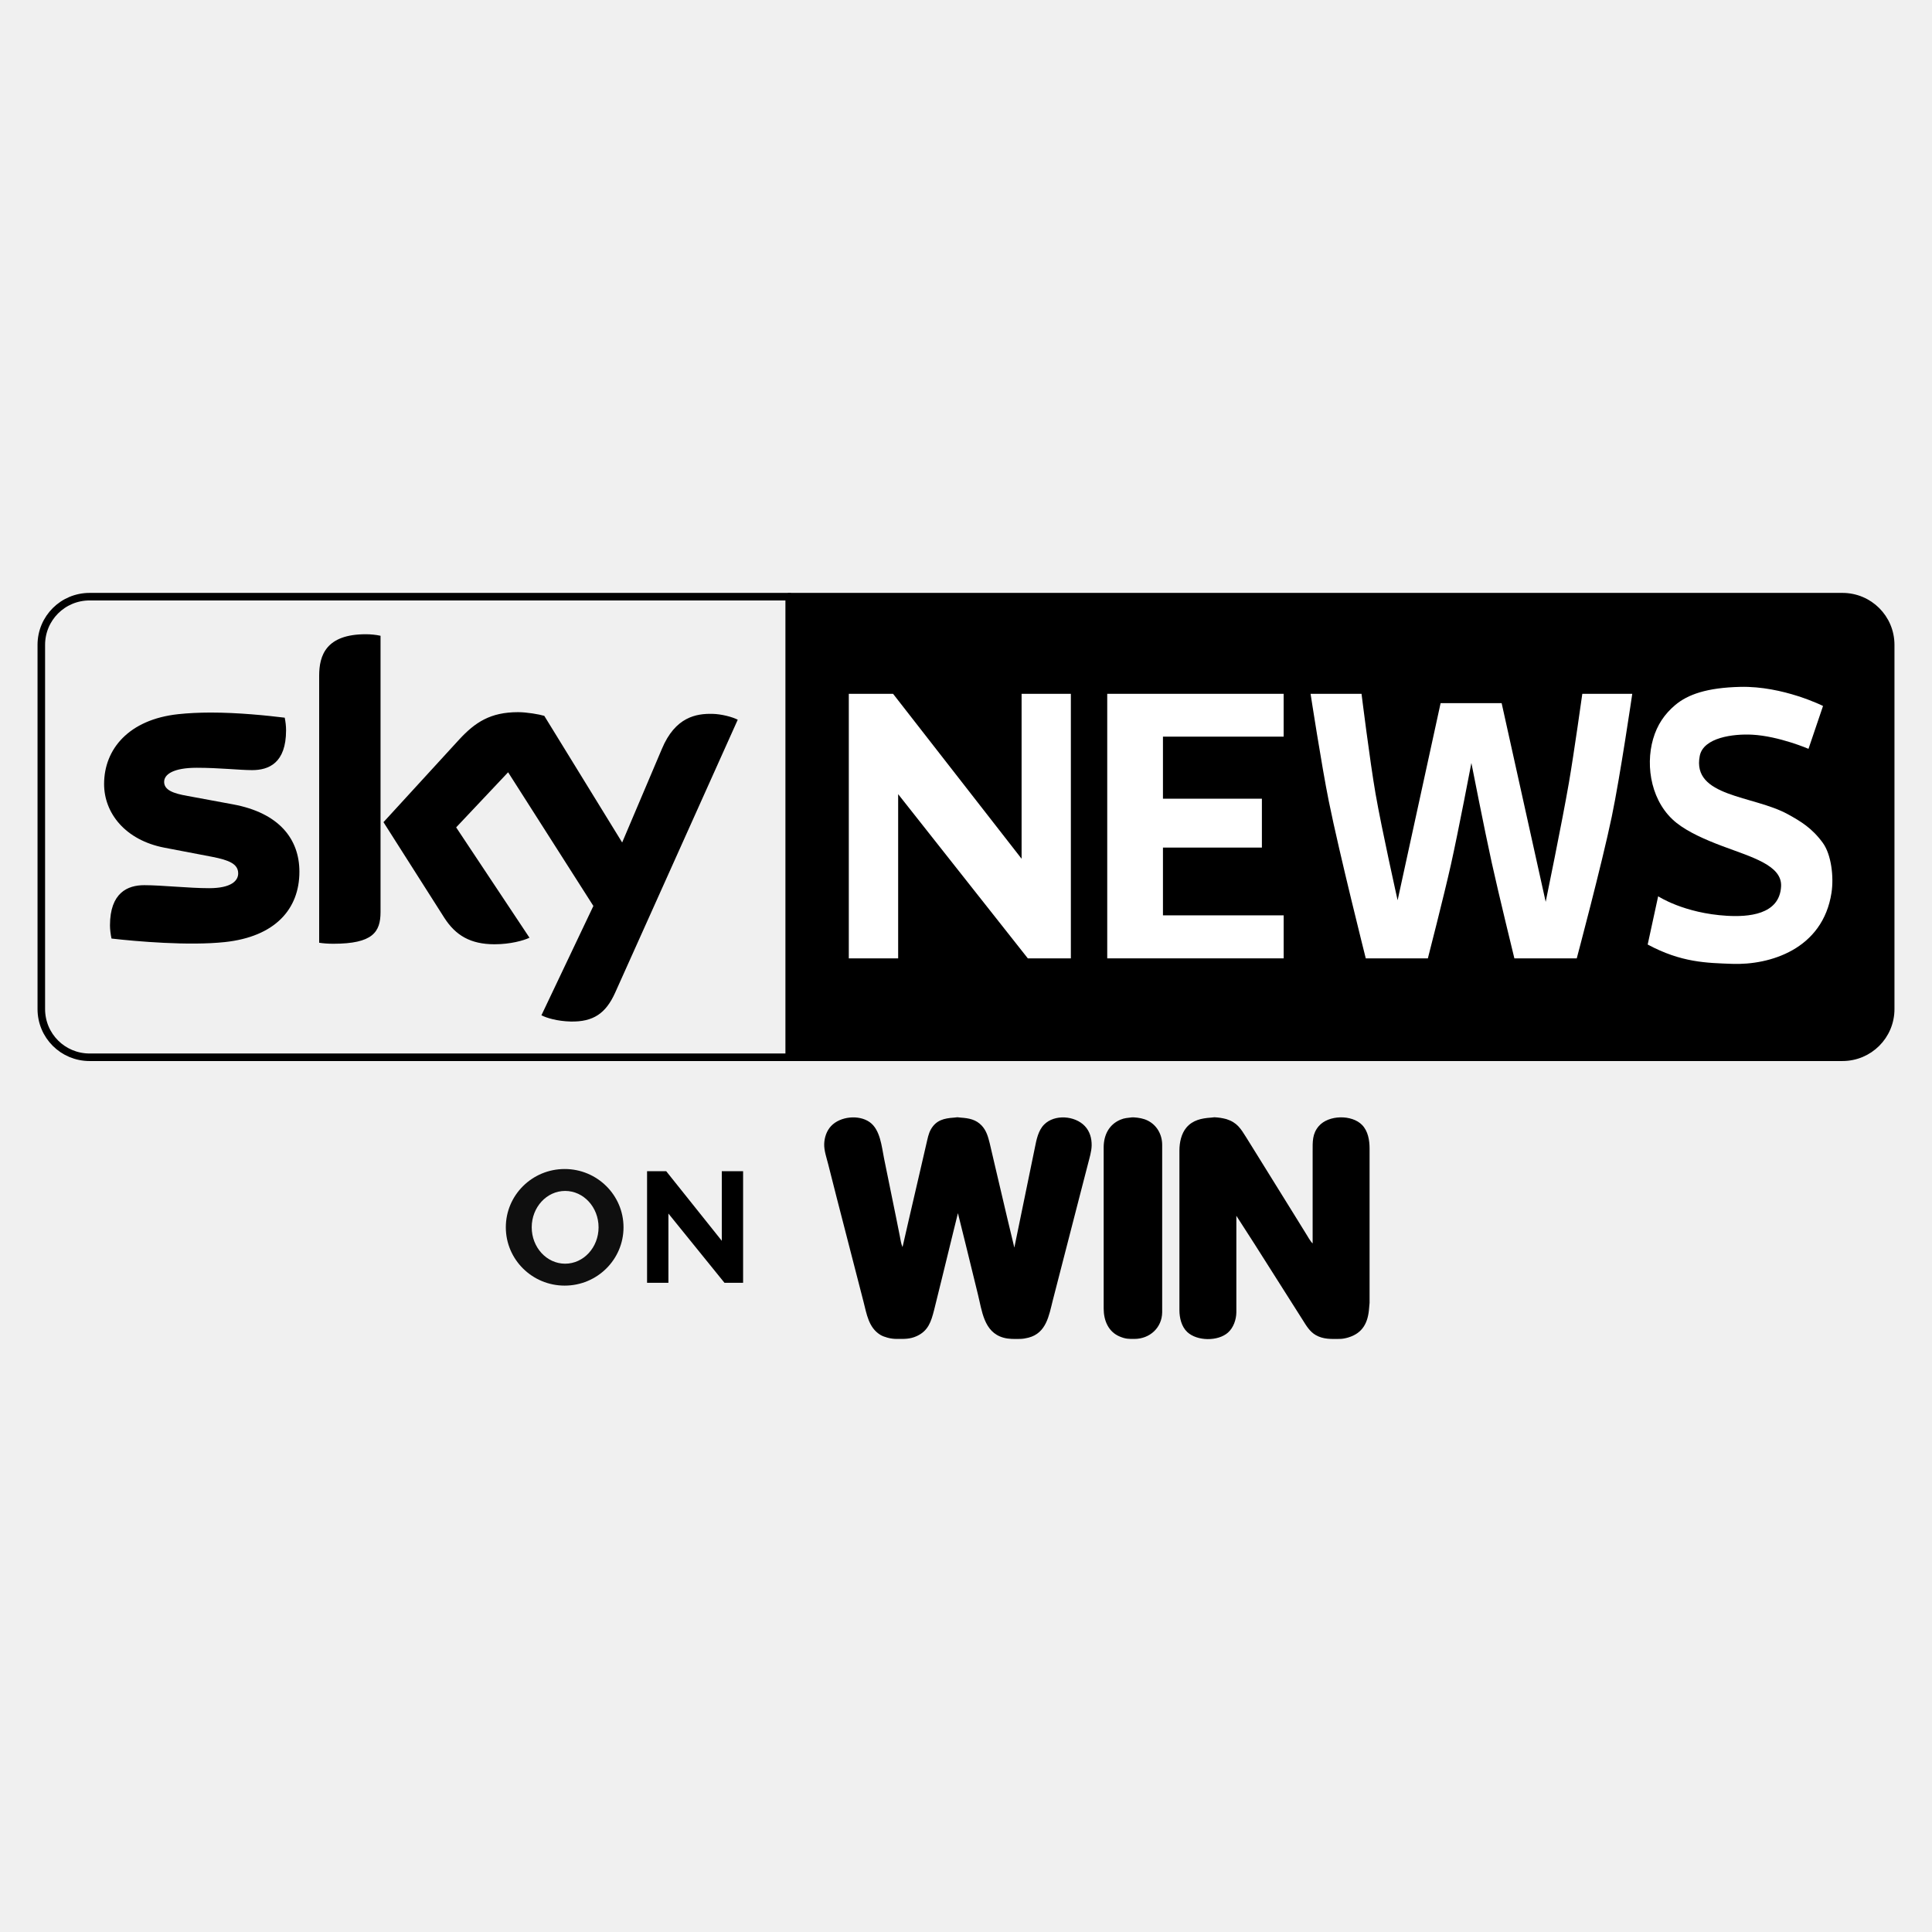
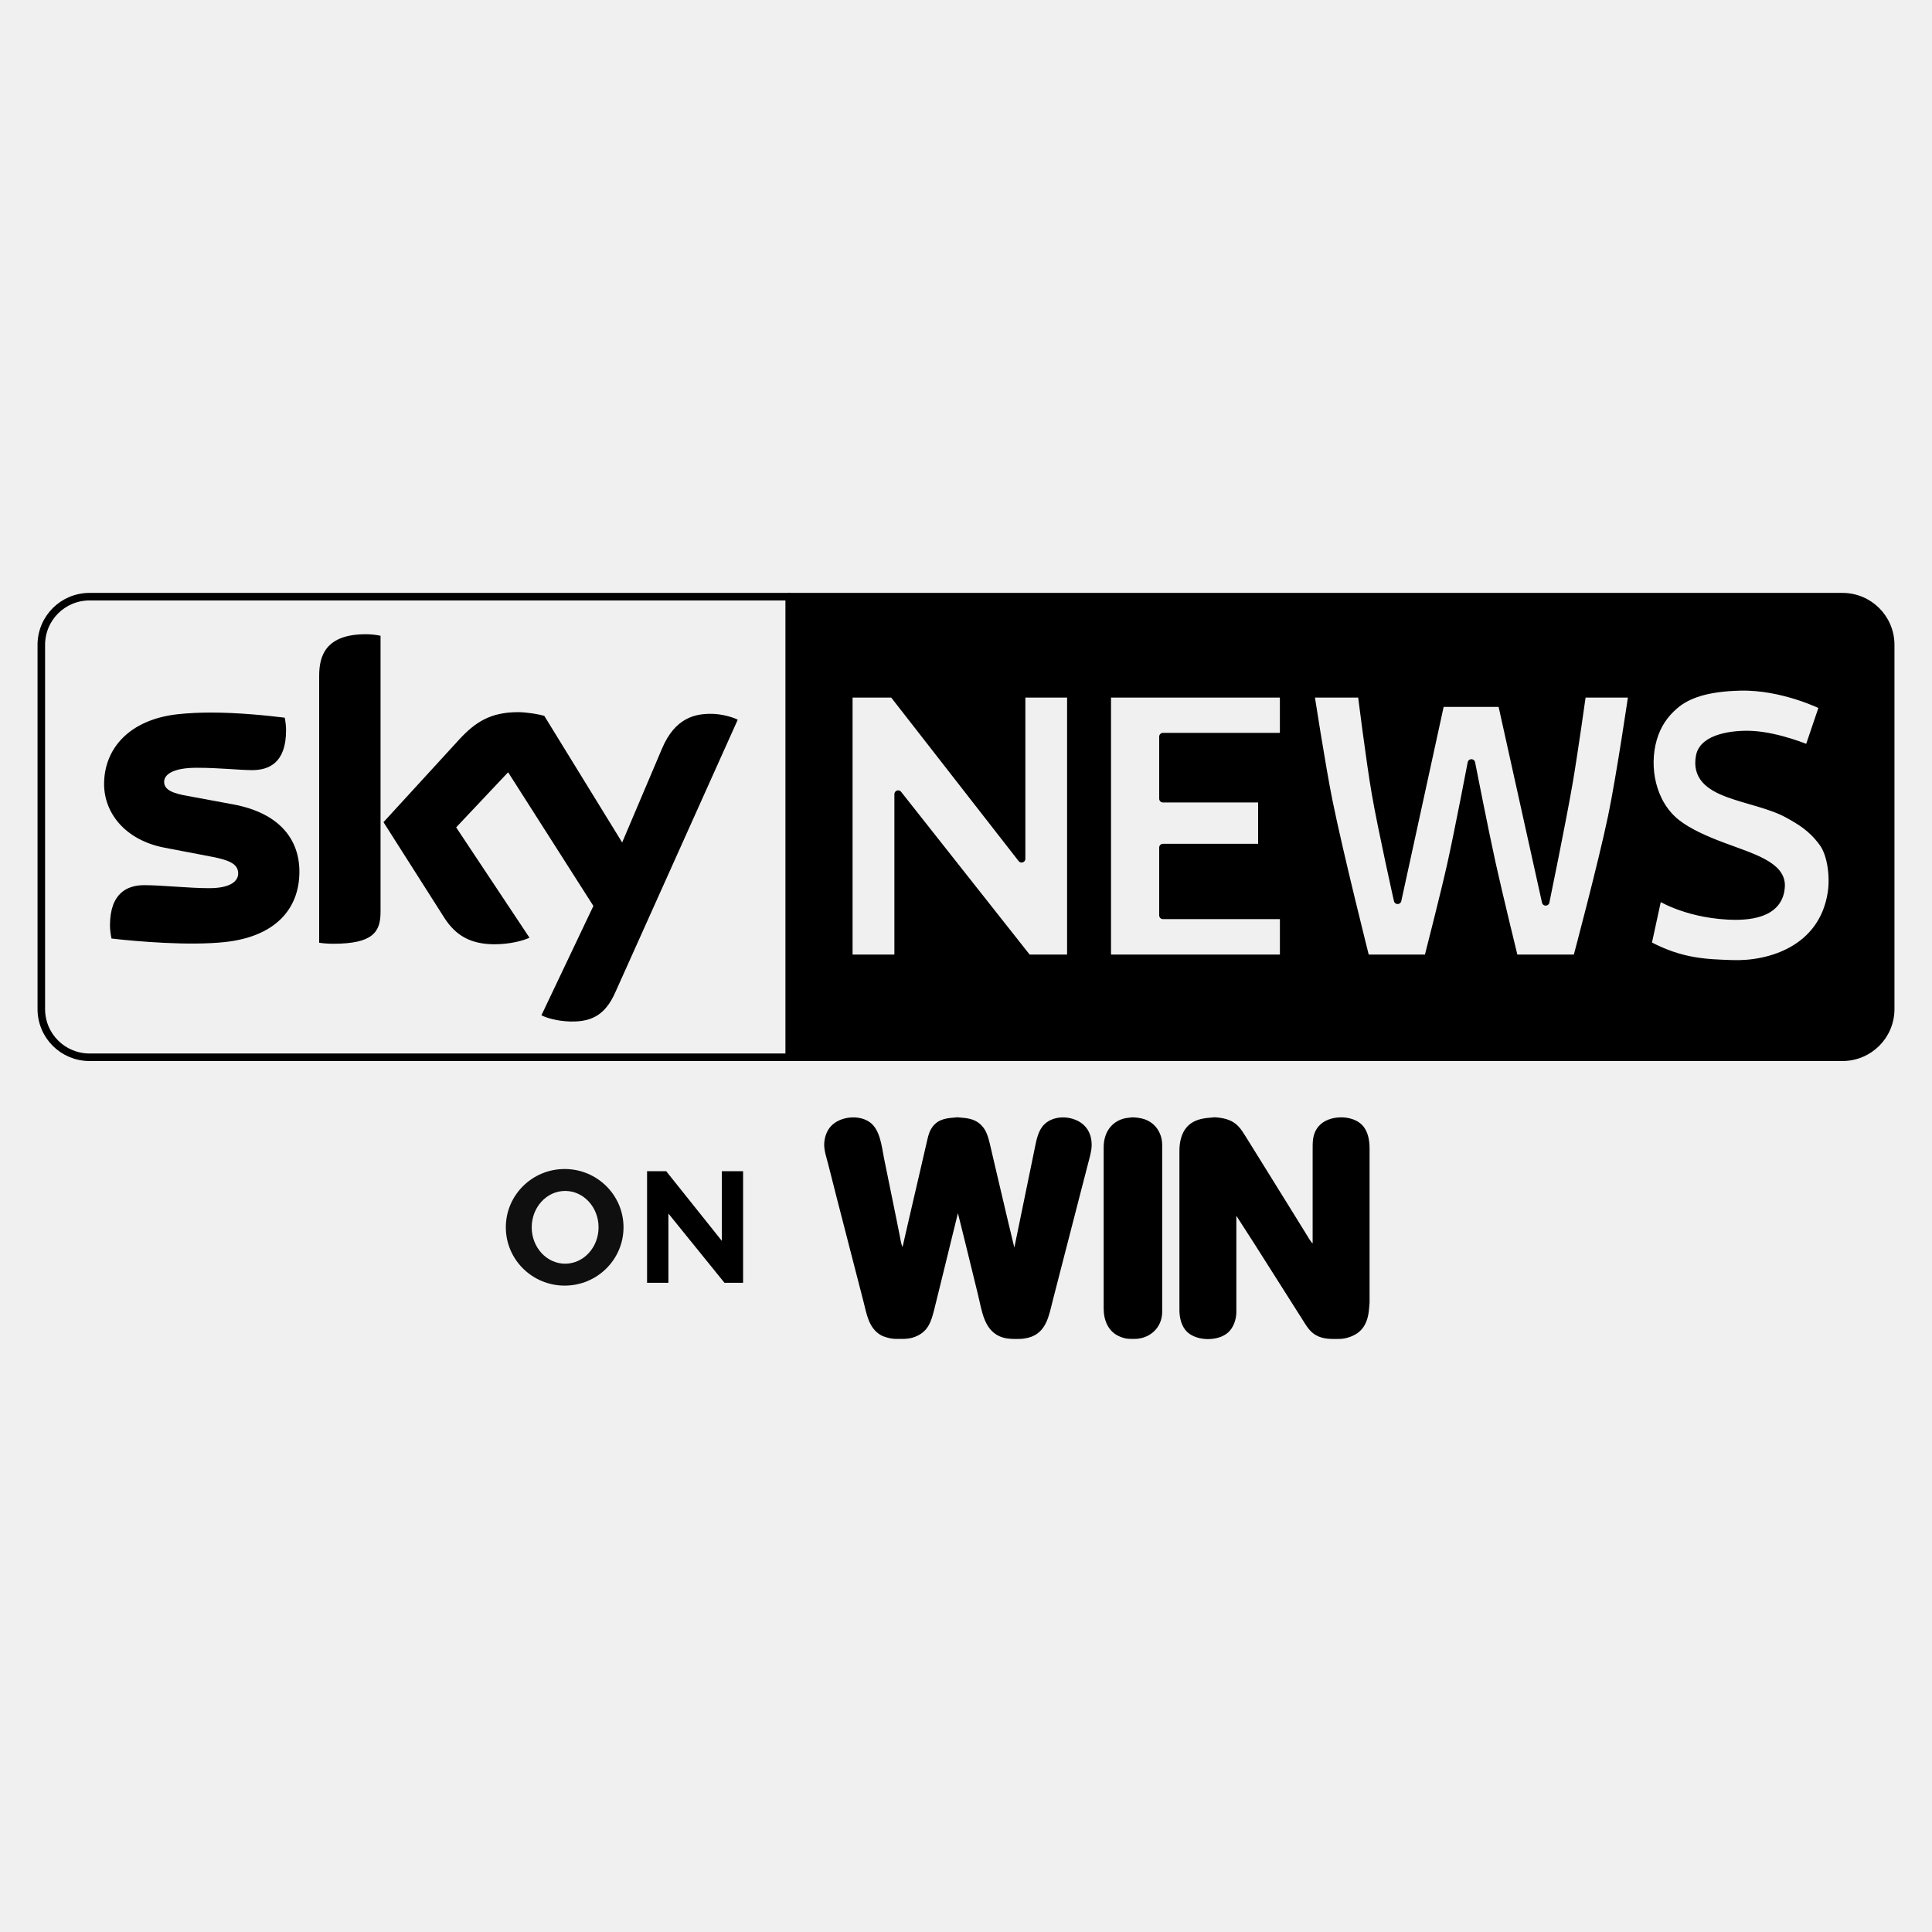
<svg xmlns="http://www.w3.org/2000/svg" id="svg4" version="1.1" width="512" height="512">
  <defs id="defs8" />
-   <g style="stroke-width:1.418" id="g950" transform="matrix(0.7057439,0,0,0.7048516,-105.4891,58.93447)">
-     <path style="opacity:1;fill:#000000;fill-opacity:1;stroke:#000000;stroke-width:2.836;stroke-linecap:round;stroke-linejoin:round;stroke-miterlimit:4;stroke-dasharray:none;stroke-opacity:1" d="m 445.891,313.898 h 395.408 c 10.048,0 18.137,-8.089 18.137,-18.137 V 158.861 c 0,-10.048 -8.089,-18.137 -18.137,-18.137 H 445.891 Z" id="path933" />
-     <path style="opacity:1;fill:none;fill-opacity:1;stroke:#000000;stroke-width:2.836;stroke-linecap:round;stroke-linejoin:round;stroke-miterlimit:4;stroke-dasharray:none;stroke-opacity:1" d="M 445.891,313.898 V 140.725 H 183.119 c -10.048,0 -18.135,8.089 -18.135,18.137 v 136.9 c 0,10.048 8.087,18.137 18.135,18.137 z" id="rect928" />
-     <g transform="matrix(0.08374096,0,0,0.08374096,163.3041,5.571088)" id="g868" style="fill:#ffffff;stroke-width:16.931">
-       <path id="path848" d="m 3640.978,2050.084 v 1187.769 h 221.299 v -737.229 l 581.437,737.229 h 192.966 V 2050.084 h -220.895 v 740.589 l -576.359,-740.589 z" style="fill:#ffffff;stroke:none;stroke-width:16.931px;stroke-linecap:butt;stroke-linejoin:miter;stroke-opacity:1" />
-       <path id="path850" d="m 4799.822,2050.084 v 1187.769 h 791.162 v -193.105 h -541.321 v -304.293 h 443.627 V 2521.044 H 5049.663 V 2242.376 H 5590.86 v -192.291 z" style="fill:#ffffff;stroke:none;stroke-width:16.931px;stroke-linecap:butt;stroke-linejoin:miter;stroke-opacity:1" />
-       <path id="path858" d="m 5711.626,2050.084 c 0,0 49.475,322.735 81.792,482.695 47.81,236.647 165.712,705.074 165.712,705.074 h 278.442 c 0,0 71.85,-279.795 103.316,-420.737 33.821,-151.492 91.831,-456.519 91.831,-456.519 0,0 58.508,298.76 91.212,447.408 31.635,143.788 101.555,429.848 101.555,429.848 h 279.716 c 0,0 112.344,-421.737 157.012,-636.28 37.931,-182.188 91.885,-551.489 91.885,-551.489 h -223.994 c 0,0 -37.288,267.067 -60.21,399.91 -30.843,178.743 -103.999,534.123 -103.999,534.123 l -197.527,-892.144 h -273.682 l -192.767,885.005 c 0,0 -71.15,-317.932 -98.96,-478.373 -25.783,-148.75 -62.87,-448.52 -62.87,-448.52 z" style="opacity:1;fill:#ffffff;stroke:none;stroke-width:16.931px;stroke-linecap:butt;stroke-linejoin:miter;stroke-opacity:1" />
-       <path id="path860" d="m 7944.363,2297.061 65.142,-192.398 c 0,0 -179.154,-90.312 -371.161,-85.724 -148.964,3.56 -235.472,33.801 -292.262,82.055 -47.06,39.986 -80.142,88.057 -98.593,152.134 -36.141,125.515 -6.512,288.47 106.046,377.221 52.445,41.353 128.511,74.861 204.283,103.379 131.837,49.62 268.245,86.278 263.651,180.543 -6.321,129.681 -150.646,137.787 -242.131,132.504 -193.603,-11.181 -309.125,-87.683 -309.125,-87.683 l -46.963,216.637 c 151.043,81.413 264.872,82.562 378.216,86.796 168.648,6.298 407.187,-64.908 446.097,-319.653 10.809,-70.764 -0.783,-171.105 -39.067,-223.64 -48.227,-66.18 -98.388,-96.276 -156.361,-128.27 -155.313,-85.715 -431.505,-76.792 -395.4,-262.085 16.144,-82.852 151.153,-99.759 235.444,-95.258 119.505,6.381 252.184,63.444 252.184,63.444 z" style="opacity:1;fill:#ffffff;stroke:none;stroke-width:16.931px;stroke-linecap:butt;stroke-linejoin:miter;stroke-opacity:1" />
-     </g>
-     <path style="fill:#000000;stroke:none;stroke-width:1.512" d="m 216.291,184.912 c 3.918,-0.427 8.086,-0.604 12.238,-0.618 10.603,0 21.192,1.119 27.863,1.929 0.309,1.59 0.501,3.092 0.501,4.741 0,12.322 -6.495,14.973 -12.754,14.973 -4.801,0 -12.253,-0.883 -20.78,-0.883 -8.644,0 -12.252,2.4 -12.252,5.301 0,3.092 3.416,4.358 8.851,5.301 0,0 16.994,3.151 16.994,3.151 17.436,3.225 24.947,13.132 24.947,25.324 0,14.148 -9.219,24.44 -27.98,26.457 -13.578,1.458 -33.223,-0.25 -42.575,-1.325 -0.324,-1.502 -0.574,-3.401 -0.574,-4.918 0,-12.324 6.642,-15.164 12.901,-15.149 6.509,0 16.729,1.132 24.313,1.132 8.394,0 10.927,-2.84 10.927,-5.549 0,-3.548 -3.342,-4.991 -9.852,-6.258 0,0 -17.819,-3.416 -17.819,-3.416 -14.786,-2.842 -22.679,-13.059 -22.679,-23.925 0,-13.207 9.351,-24.249 27.729,-26.266 m 105.605,9.526 c 6.009,-6.508 11.751,-10.292 22.105,-10.292 3.342,0 7.952,0.81 9.852,1.384 0,0 29.247,47.614 29.247,47.614 0,0 14.902,-35.159 14.902,-35.159 5.052,-12.131 13.019,-13.324 18.954,-13.206 3.416,0.059 7.643,1.193 9.543,2.209 0,0 -46.05,102.663 -46.05,102.663 -3.475,7.715 -8.158,10.999 -16.744,10.807 -4.993,-0.133 -8.968,-1.34 -10.927,-2.341 0,0 19.512,-41.107 19.512,-41.107 0,0 -32.016,-50.264 -32.016,-50.264 0,0 -19.512,20.715 -19.512,20.715 0,0 27.538,41.49 27.538,41.49 -2.267,1.075 -7.201,2.459 -13.137,2.459 -9.027,0 -14.593,-3.342 -18.82,-9.909 0,0 -22.871,-35.998 -22.871,-35.998 0,0 28.423,-31.064 28.423,-31.064 m -52.574,-24 c 0,-7.64 2.593,-15.591 17.495,-15.591 1.886,0 3.786,0.191 5.552,0.574 0,0 0,103.856 0,103.856 0,7.583 -2.959,11.941 -17.745,11.941 -1.958,0 -3.668,-0.133 -5.302,-0.383 0,0 0,-100.397 0,-100.397" id="SVGID_1_" />
-     <g id="g865" transform="matrix(0.6645302,0,0,0.6645302,574.6718,16.26)" style="fill:#000000;stroke-width:2.134">
-       <path id="path857" d="m -98.854,481.839 2.06,0.215 c 4.454,0.311 8.462,1.054 11.685,4.502 2.658,2.859 3.602,6.322 4.516,9.99 l 2.821,12.102 7.064,30.114 4.028,16.824 7.145,-34.831 4.425,-21.551 c 0.91,-4.56 1.873,-9.818 5.283,-13.256 5.88,-5.924 17.389,-5.048 22.973,0.862 2.84,3.007 3.908,6.863 3.865,10.919 -0.043,3.448 -1.27,7.284 -2.107,10.627 l -4.574,17.71 -15.277,59.337 c -2.165,8.654 -3.66,18.553 -13.764,21.14 -1.514,0.392 -3.161,0.684 -4.722,0.703 -3.257,0.039 -6.274,0.177 -9.444,-0.718 -11.092,-3.127 -12.069,-15.23 -14.43,-24.669 l -6.93,-28.337 -4.324,-17.418 -2.472,10.038 -6.642,27.154 -4.358,17.662 c -1.662,6.427 -3.238,11.72 -9.847,14.722 -3.893,1.763 -7.111,1.571 -11.22,1.566 a 19.348,19.348 0 0 1 -5.316,-0.718 c -1.413,-0.398 -2.879,-0.881 -4.129,-1.672 -6.498,-4.109 -7.576,-11.714 -9.338,-18.567 l -15.13,-58.748 -4.865,-19.185 c -0.9,-3.587 -2.385,-7.758 -2.241,-11.513 0.144,-3.625 1.37,-7.342 3.879,-10.024 5.124,-5.493 15.665,-6.566 21.79,-2.246 6.006,4.239 6.796,13.778 8.147,20.536 l 6.79,33.356 2.127,10.627 c 0.393,1.973 0.685,4.406 1.533,6.197 l 3.577,-15.641 6.561,-28.342 3.333,-14.463 c 0.68,-2.787 1.145,-5.747 2.606,-8.266 2.974,-5.124 7.399,-6.14 12.854,-6.523 z" style="fill:#000000;stroke-width:2.134" />
-       <path id="path855" d="m 46.381,481.839 a 30.938,30.938 0 0 1 6.79,1.053 c 6.083,1.95 8.07,5.364 11.231,10.407 l 5.316,8.563 21.59,34.831 6.934,11.216 c 1.001,1.595 2.323,4.09 3.64,5.316 v -52.25 c 0,-5.291 -0.244,-9.807 3.482,-14.141 5.474,-6.37 18.725,-6.61 24.505,-0.594 3.334,3.467 4.181,8.64 4.186,13.26 v 87.378 l -0.268,2.95 c -0.575,8.132 -3.544,14.152 -11.834,16.618 -1.542,0.455 -3.113,0.781 -4.727,0.8 -4.78,0.058 -9.248,0.302 -13.577,-2.164 -3.338,-1.902 -5.354,-5.288 -7.327,-8.463 l -6.547,-10.33 -20.943,-33.064 -10.057,-15.646 v 54.61 c -0.048,4.11 -1.604,8.688 -4.717,11.46 -5.675,5.048 -17.461,4.91 -23.017,-0.287 -3.256,-3.05 -4.434,-8.031 -4.44,-12.356 v -90.322 c 0.01,-4.468 1.007,-9.497 3.933,-12.993 3.558,-4.248 8.563,-5.273 13.778,-5.637 z" style="fill:#000000;stroke-width:2.134" />
-       <path id="path853" d="m -0.265,481.901 h 1.183 c 2.61,0.177 5.306,0.599 7.677,1.767 5.287,2.605 8.256,7.96 8.266,13.764 v 94.757 c -0.105,8.764 -7.06,15.038 -15.646,15.057 -3.448,0.005 -4.952,0.043 -8.266,-1.312 -6.537,-2.672 -9.138,-9.166 -9.147,-15.809 v -91.51 c 0.076,-6.743 3.007,-12.672 9.444,-15.392 2.504,-1.054 3.98,-0.968 6.494,-1.322 z" style="fill:#000000;stroke-width:2.134" />
-       <path id="path851" d="m -98.854,531.382 0.297,0.292 v -0.292 z" style="fill:#000000;stroke-width:2.134" />
-     </g>
-     <path id="path905" d="m 392.449,356.74 v 41.962 h 8.015 v -26.045 l 21.058,26.045 h 6.989 v -41.962 h -8 v 26.164 l -20.874,-26.164 z" style="fill:#000000;stroke:none;stroke-width:1.418px;stroke-linecap:butt;stroke-linejoin:miter;stroke-opacity:1" />
-     <path style="opacity:1;fill:#000000;fill-opacity:0.937;stroke:none;stroke-width:7.089;stroke-linecap:round;stroke-linejoin:round;stroke-miterlimit:4;stroke-dasharray:none;stroke-opacity:1" d="m 361.508,355.912 a 22.097,21.92 0 0 0 -22.096,21.922 22.097,21.92 0 0 0 22.096,21.92 22.097,21.92 0 0 0 22.098,-21.92 22.097,21.92 0 0 0 -22.098,-21.922 z m 0.178,8.242 a 12.551,13.678 0 0 1 12.551,13.68 12.551,13.678 0 0 1 -12.551,13.678 12.551,13.678 0 0 1 -12.551,-13.678 12.551,13.678 0 0 1 12.551,-13.68 z" id="path919" />
+   <path style="opacity:1;fill:#000000;fill-opacity:1;stroke:#000000;stroke-width:2;stroke-linecap:round;stroke-linejoin:round;stroke-miterlimit:4;stroke-dasharray:none;stroke-opacity:1" d="M 209.195 158.125 L 209.195 280.186 L 488.252 280.186 C 495.343 280.186 501.053 274.484 501.053 267.402 L 501.053 170.908 C 501.053 163.826 495.343 158.125 488.252 158.125 L 209.195 158.125 z M 461.186 182.029 C 472.533 181.758 483.121 187.09 483.121 187.09 L 479.271 198.445 C 479.271 198.445 471.43 195.078 464.367 194.701 C 459.386 194.435 451.407 195.432 450.453 200.322 C 448.319 211.259 464.641 210.734 473.82 215.793 C 477.247 217.681 480.21 219.457 483.061 223.363 C 485.323 226.464 486.008 232.388 485.369 236.564 C 483.07 251.601 468.973 255.803 459.006 255.432 C 452.307 255.182 445.581 255.114 436.654 250.309 L 439.43 237.521 C 439.43 237.521 446.255 242.037 457.697 242.697 C 463.104 243.009 471.634 242.529 472.008 234.875 C 472.279 229.311 464.217 227.148 456.426 224.219 C 451.948 222.535 447.453 220.558 444.354 218.117 C 437.701 212.879 435.95 203.26 438.086 195.852 C 439.176 192.069 441.131 189.233 443.912 186.873 C 447.268 184.025 452.382 182.239 461.186 182.029 z M 224.943 183.867 L 236.67 183.867 L 270.732 227.58 L 270.732 183.867 L 283.789 183.867 L 283.789 253.975 L 272.385 253.975 L 238.021 210.461 L 238.021 253.975 L 224.943 253.975 L 224.943 183.867 z M 293.43 183.867 L 340.18 183.867 L 340.18 195.217 L 308.195 195.217 L 308.195 211.666 L 334.414 211.666 L 334.414 224.617 L 308.195 224.617 L 308.195 242.578 L 340.188 242.578 L 340.188 253.975 L 293.43 253.975 L 293.43 183.867 z M 347.316 183.867 L 360.818 183.867 C 360.818 183.867 363.011 201.562 364.535 210.342 C 366.179 219.812 370.383 238.578 370.383 238.578 L 381.775 186.34 L 397.951 186.34 L 409.625 238.998 C 409.625 238.998 413.947 218.023 415.77 207.473 C 417.124 199.632 419.328 183.867 419.328 183.867 L 432.566 183.867 C 432.566 183.867 429.378 205.666 427.137 216.42 C 424.497 229.083 417.857 253.975 417.857 253.975 L 401.326 253.975 C 401.326 253.975 397.194 237.091 395.324 228.604 C 393.391 219.83 389.934 202.195 389.934 202.195 C 389.934 202.195 386.505 220.199 384.506 229.141 C 382.646 237.46 378.4 253.975 378.4 253.975 L 361.945 253.975 C 361.945 253.975 354.976 226.327 352.15 212.359 C 350.24 202.918 347.316 183.867 347.316 183.867 z " id="path933" />
+   <path id="rect928" d="M 209.196,280.186 V 158.124 H 23.746 c -7.091,0 -12.798,5.702 -12.798,12.784 v 96.494 c 0,7.082 5.707,12.784 12.798,12.784 z" style="opacity:1;fill:none;fill-opacity:1;stroke:#000000;stroke-width:2;stroke-linecap:round;stroke-linejoin:round;stroke-miterlimit:4;stroke-dasharray:none;stroke-opacity:1" />
+   <path id="SVGID_1_" d="m 47.157,189.27 c 2.765,-0.301 5.707,-0.425 8.637,-0.436 7.483,0 14.956,0.789 19.664,1.36 0.218,1.121 0.353,2.179 0.353,3.342 0,8.685 -4.584,10.553 -9.001,10.553 -3.389,0 -8.648,-0.623 -14.665,-0.623 -6.101,0 -8.647,1.692 -8.647,3.736 0,2.179 2.411,3.072 6.246,3.736 0,0 11.994,2.221 11.994,2.221 12.305,2.273 17.606,9.256 17.606,17.849 0,9.972 -6.506,17.227 -19.747,18.648 -9.583,1.027 -23.447,-0.176 -30.047,-0.934 -0.229,-1.059 -0.405,-2.397 -0.405,-3.466 0,-8.686 4.687,-10.688 9.105,-10.678 4.594,0 11.807,0.798 17.159,0.798 5.924,0 7.711,-2.002 7.711,-3.912 0,-2.501 -2.359,-3.518 -6.953,-4.411 0,0 -12.575,-2.408 -12.575,-2.408 -10.435,-2.003 -16.006,-9.204 -16.006,-16.863 0,-9.309 6.599,-17.092 19.57,-18.514 m 74.53,6.715 c 4.241,-4.587 8.293,-7.254 15.6,-7.254 2.359,0 5.612,0.571 6.953,0.976 0,0 20.641,33.561 20.641,33.561 0,0 10.517,-24.782 10.517,-24.782 3.565,-8.551 9.188,-9.391 13.377,-9.308 2.411,0.042 5.394,0.841 6.735,1.557 0,0 -32.5,72.362 -32.5,72.362 -2.452,5.438 -5.758,7.752 -11.817,7.618 -3.524,-0.093 -6.329,-0.944 -7.711,-1.65 0,0 13.771,-28.975 13.771,-28.975 0,0 -22.595,-35.429 -22.595,-35.429 0,0 -13.77,14.601 -13.77,14.601 0,0 19.435,29.245 19.435,29.245 -1.6,0.758 -5.082,1.733 -9.271,1.733 -6.371,0 -10.299,-2.356 -13.282,-6.984 0,0 -16.141,-25.373 -16.141,-25.373 0,0 20.059,-21.896 20.059,-21.896 M 84.583,179.068 c 0,-5.385 1.83,-10.989 12.347,-10.989 1.331,0 2.672,0.135 3.919,0.405 0,0 0,73.203 0,73.203 0,5.345 -2.089,8.417 -12.524,8.417 -1.382,0 -2.588,-0.093 -3.742,-0.27 0,0 0,-70.765 0,-70.765" style="fill:#000000;stroke:none;stroke-width:1.067" />
+   <g style="fill:#000000;stroke-width:2.134" transform="matrix(0.4689882,0,0,0.4683952,300.0821,70.39536)" id="g865">
+     <path style="fill:#000000;stroke-width:2.134" d="m -98.854,481.839 2.06,0.215 c 4.454,0.311 8.462,1.054 11.685,4.502 2.658,2.859 3.602,6.322 4.516,9.99 l 2.821,12.102 7.064,30.114 4.028,16.824 7.145,-34.831 4.425,-21.551 c 0.91,-4.56 1.873,-9.818 5.283,-13.256 5.88,-5.924 17.389,-5.048 22.973,0.862 2.84,3.007 3.908,6.863 3.865,10.919 -0.043,3.448 -1.27,7.284 -2.107,10.627 l -4.574,17.71 -15.277,59.337 c -2.165,8.654 -3.66,18.553 -13.764,21.14 -1.514,0.392 -3.161,0.684 -4.722,0.703 -3.257,0.039 -6.274,0.177 -9.444,-0.718 -11.092,-3.127 -12.069,-15.23 -14.43,-24.669 l -6.93,-28.337 -4.324,-17.418 -2.472,10.038 -6.642,27.154 -4.358,17.662 c -1.662,6.427 -3.238,11.72 -9.847,14.722 -3.893,1.763 -7.111,1.571 -11.22,1.566 a 19.348,19.348 0 0 1 -5.316,-0.718 c -1.413,-0.398 -2.879,-0.881 -4.129,-1.672 -6.498,-4.109 -7.576,-11.714 -9.338,-18.567 l -15.13,-58.748 -4.865,-19.185 c -0.9,-3.587 -2.385,-7.758 -2.241,-11.513 0.144,-3.625 1.37,-7.342 3.879,-10.024 5.124,-5.493 15.665,-6.566 21.79,-2.246 6.006,4.239 6.796,13.778 8.147,20.536 l 6.79,33.356 2.127,10.627 c 0.393,1.973 0.685,4.406 1.533,6.197 l 3.577,-15.641 6.561,-28.342 3.333,-14.463 c 0.68,-2.787 1.145,-5.747 2.606,-8.266 2.974,-5.124 7.399,-6.14 12.854,-6.523 z" id="path857" />
+     <path style="fill:#000000;stroke-width:2.134" d="m 46.381,481.839 a 30.938,30.938 0 0 1 6.79,1.053 c 6.083,1.95 8.07,5.364 11.231,10.407 l 5.316,8.563 21.59,34.831 6.934,11.216 c 1.001,1.595 2.323,4.09 3.64,5.316 v -52.25 c 0,-5.291 -0.244,-9.807 3.482,-14.141 5.474,-6.37 18.725,-6.61 24.505,-0.594 3.334,3.467 4.181,8.64 4.186,13.26 v 87.378 l -0.268,2.95 c -0.575,8.132 -3.544,14.152 -11.834,16.618 -1.542,0.455 -3.113,0.781 -4.727,0.8 -4.78,0.058 -9.248,0.302 -13.577,-2.164 -3.338,-1.902 -5.354,-5.288 -7.327,-8.463 l -6.547,-10.33 -20.943,-33.064 -10.057,-15.646 v 54.61 c -0.048,4.11 -1.604,8.688 -4.717,11.46 -5.675,5.048 -17.461,4.91 -23.017,-0.287 -3.256,-3.05 -4.434,-8.031 -4.44,-12.356 v -90.322 c 0.01,-4.468 1.007,-9.497 3.933,-12.993 3.558,-4.248 8.563,-5.273 13.778,-5.637 z" id="path855" />
+     <path style="fill:#000000;stroke-width:2.134" d="m -0.265,481.901 h 1.183 c 2.61,0.177 5.306,0.599 7.677,1.767 5.287,2.605 8.256,7.96 8.266,13.764 v 94.757 c -0.105,8.764 -7.06,15.038 -15.646,15.057 -3.448,0.005 -4.952,0.043 -8.266,-1.312 -6.537,-2.672 -9.138,-9.166 -9.147,-15.809 v -91.51 c 0.076,-6.743 3.007,-12.672 9.444,-15.392 2.504,-1.054 3.98,-0.968 6.494,-1.322 z" id="path853" />
+     <path style="fill:#000000;stroke-width:2.134" d="m -98.854,531.382 0.297,0.292 v -0.292 z" id="path851" />
  </g>
+   <path style="fill:#000000;stroke:none;stroke-width:1px;stroke-linecap:butt;stroke-linejoin:miter;stroke-opacity:1" d="m 171.48,310.383 v 29.577 h 5.656 v -18.358 l 14.861,18.358 h 4.932 v -29.577 h -5.646 v 18.442 l -14.731,-18.442 z" id="path905" />
+   <path id="path919" d="m 149.643,309.8 a 15.595,15.451 0 0 0 -15.594,15.452 15.595,15.451 0 0 0 15.594,15.45 15.595,15.451 0 0 0 15.595,-15.45 15.595,15.451 0 0 0 -15.595,-15.452 z m 0.125,5.81 a 8.858,9.641 0 0 1 8.858,9.642 8.858,9.641 0 0 1 -8.858,9.641 8.858,9.641 0 0 1 -8.858,-9.641 8.858,9.641 0 0 1 8.858,-9.642 z" style="opacity:1;fill:#000000;fill-opacity:0.937;stroke:none;stroke-width:5;stroke-linecap:round;stroke-linejoin:round;stroke-miterlimit:4;stroke-dasharray:none;stroke-opacity:1" />
</svg>
